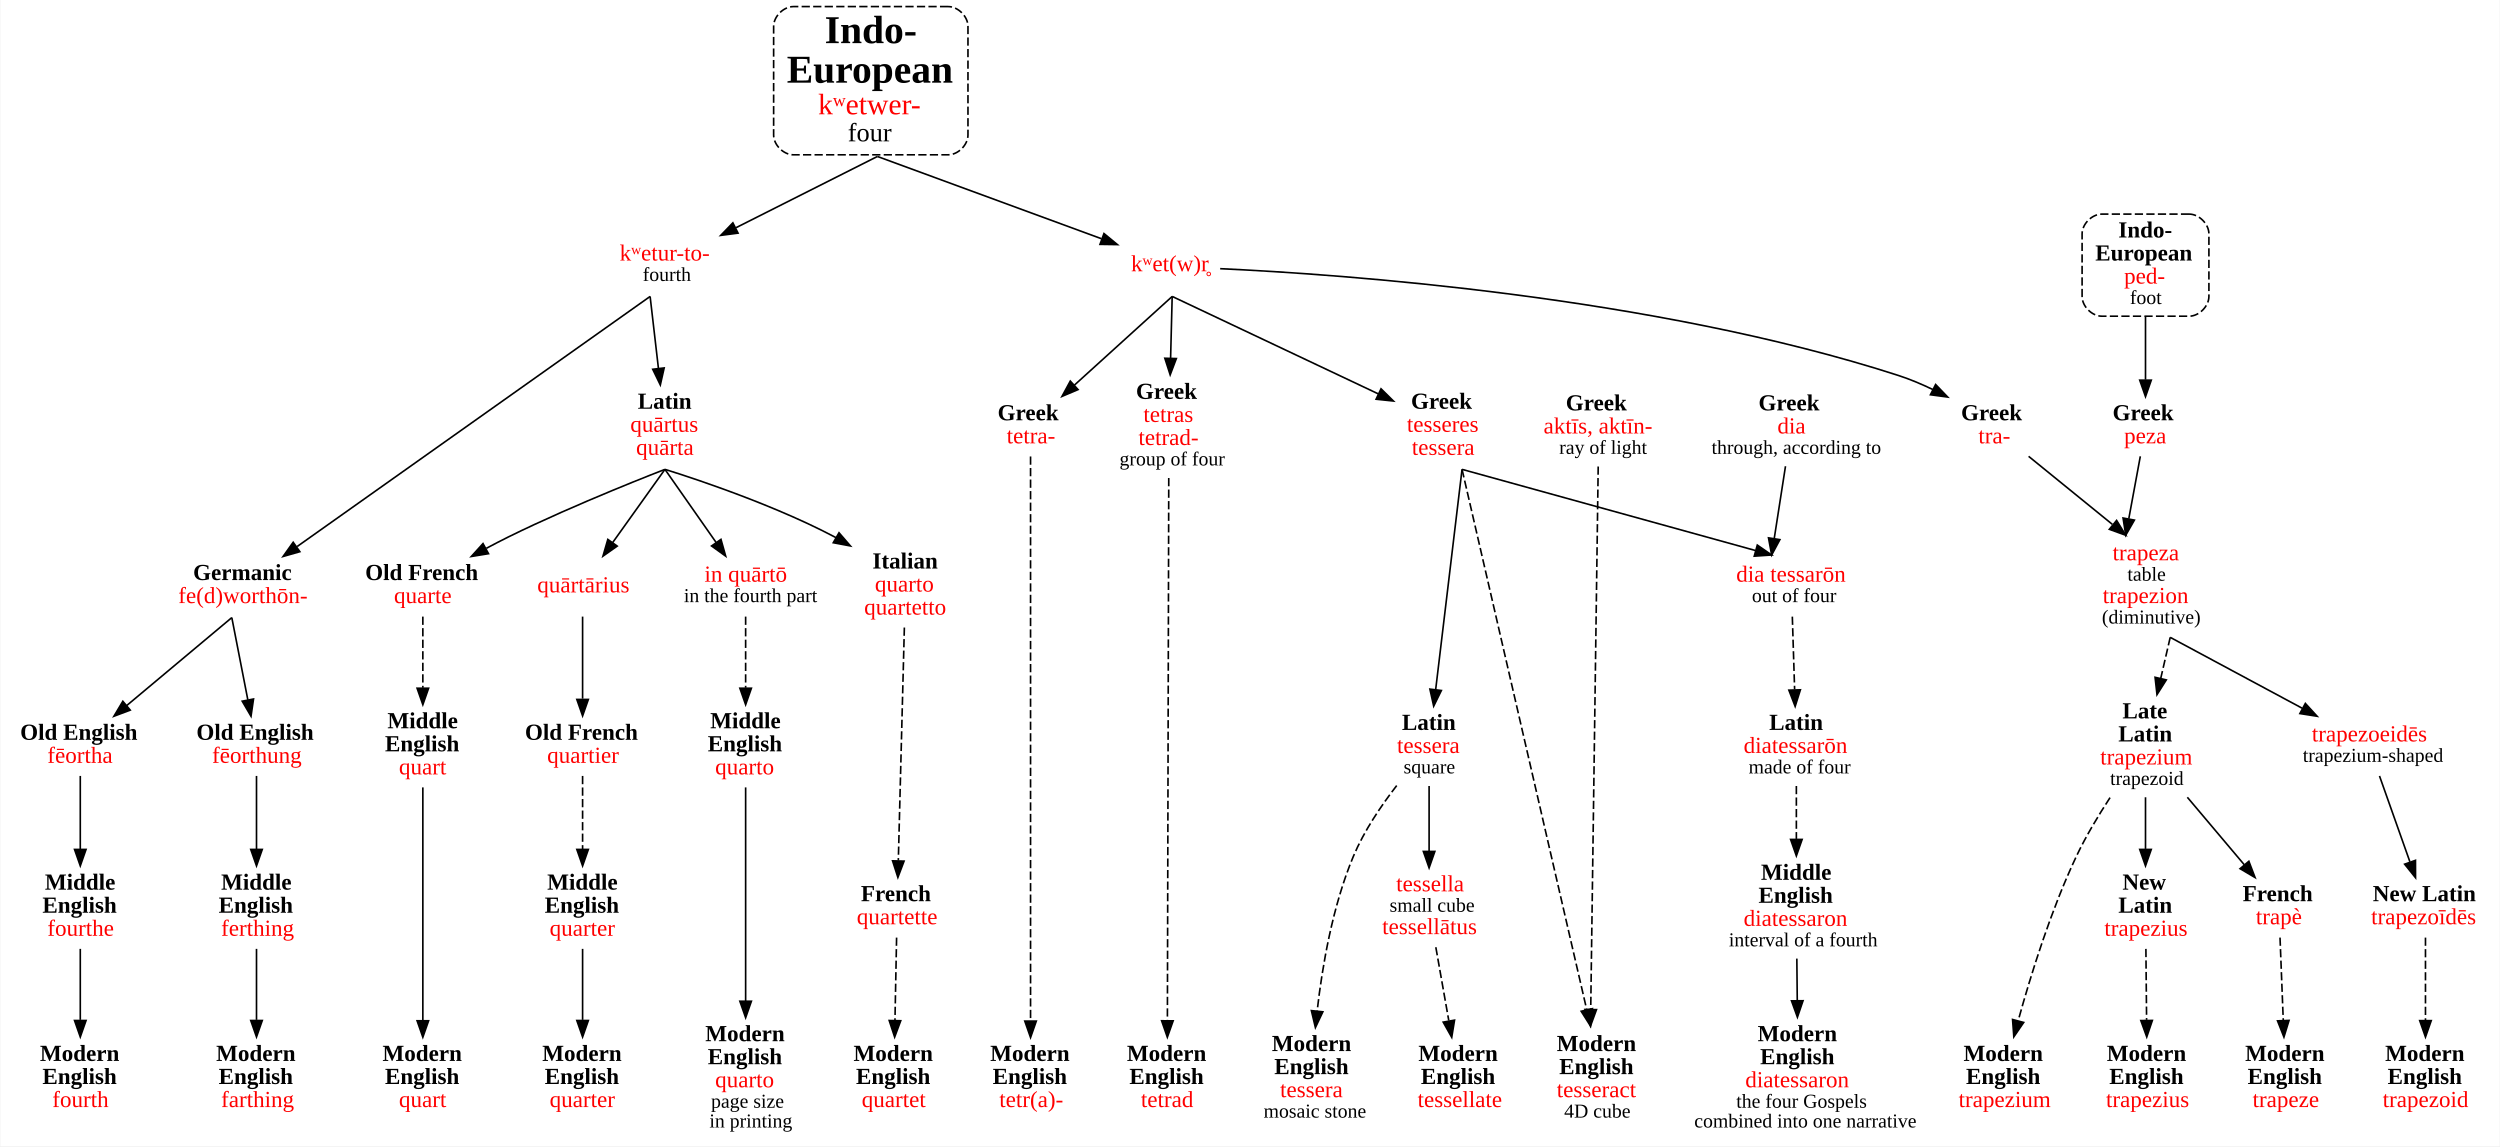
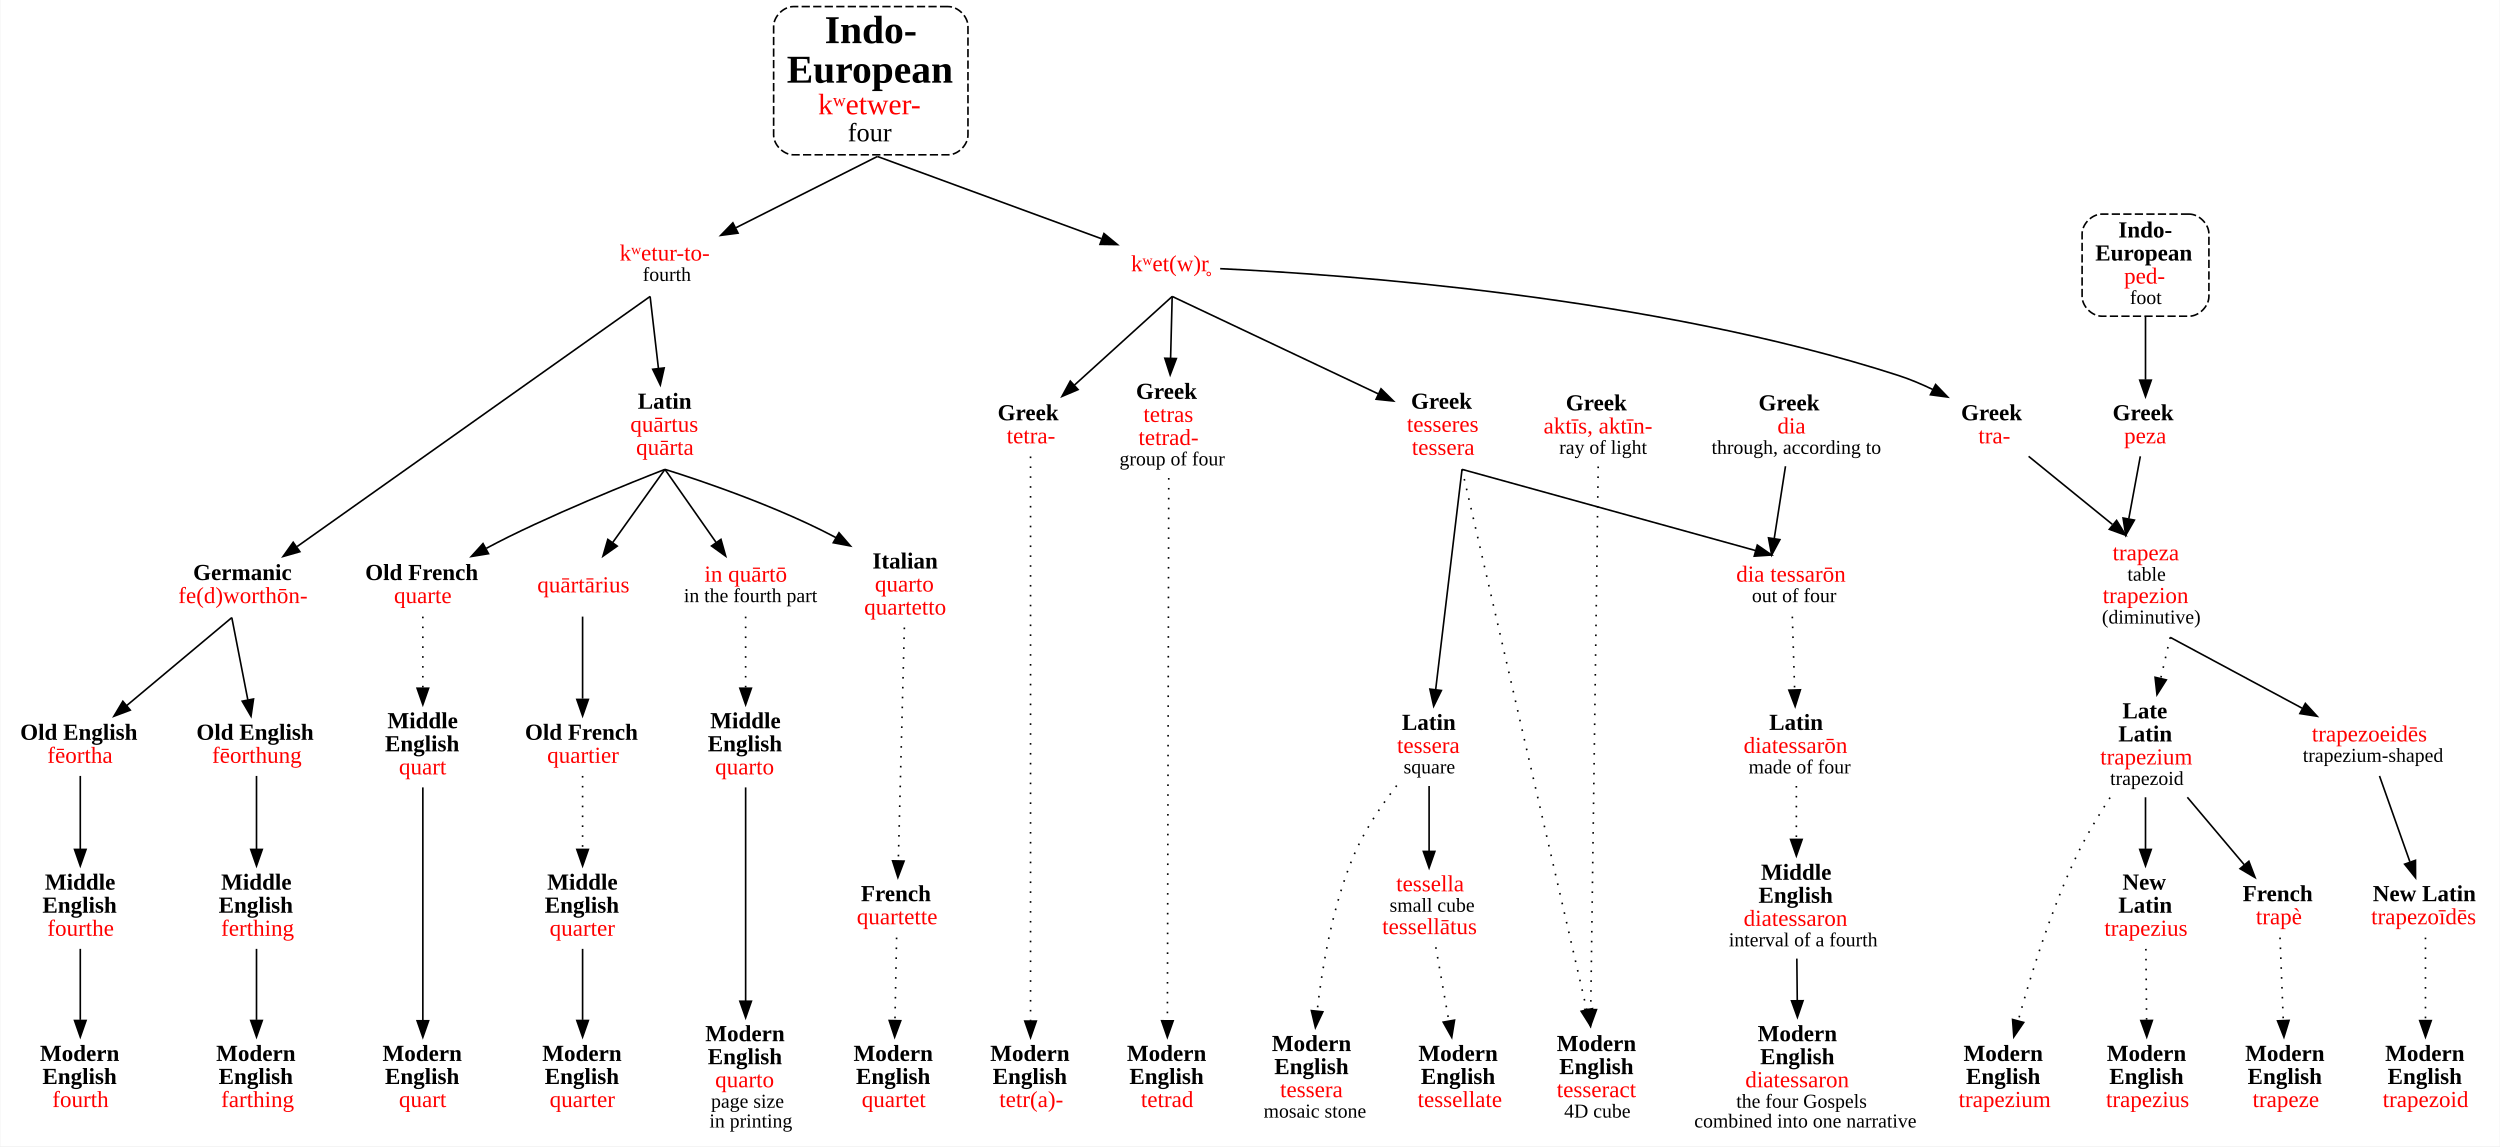
<svg xmlns="http://www.w3.org/2000/svg" xmlns:xlink="http://www.w3.org/1999/xlink" width="1518pt" height="696pt" viewBox="0.00 0.00 1517.50 696.00">
  <g id="graph0" class="graph" transform="scale(1 1) rotate(0) translate(4 692)">
    <polygon fill="white" stroke="transparent" points="-4,4 -4,-692 1513.5,-692 1513.5,4 -4,4" />
    <g id="node1" class="node">
      <g id="a_node1">
        <a xlink:href="kwetwer-four0.svg" xlink:title="&lt;font point-size=&quot;24&quot;&gt;&lt;b&gt;Indo-&lt;br/&gt;European&lt;/b&gt;&lt;/font&gt;&lt;br/&gt;&lt;font color=&quot;red&quot; point-size=&quot;18&quot;&gt;kʷetwer-&lt;/font&gt;&lt;br/&gt;&lt;font point-size=&quot;16&quot;&gt;four&lt;/font&gt;">
          <path fill="none" stroke="black" stroke-dasharray="5,2" d="M571.5,-688C571.5,-688 477.5,-688 477.5,-688 471.5,-688 465.5,-682 465.5,-676 465.5,-676 465.5,-610 465.5,-610 465.5,-604 471.5,-598 477.5,-598 477.5,-598 571.5,-598 571.5,-598 577.5,-598 583.5,-604 583.5,-610 583.5,-610 583.5,-676 583.5,-676 583.5,-682 577.5,-688 571.5,-688" />
          <text text-anchor="start" x="496.5" y="-665.8" font-family="Times New Roman,serif" font-weight="bold" font-size="24.00">Indo-</text>
          <text text-anchor="start" x="473.5" y="-641.8" font-family="Times New Roman,serif" font-weight="bold" font-size="24.00">European</text>
          <text text-anchor="start" x="492.5" y="-622.6" font-family="Times New Roman,serif" font-size="18.00" fill="red">kʷetwer-</text>
          <text text-anchor="start" x="510.5" y="-606.2" font-family="Times New Roman,serif" font-size="16.00">four</text>
        </a>
      </g>
    </g>
    <g id="node2" class="node">
      <text text-anchor="start" x="372" y="-533.8" font-family="Times New Roman,serif" font-size="14.00" fill="red">kʷetur-to-</text>
      <text text-anchor="start" x="386" y="-521.4" font-family="Times New Roman,serif" font-size="12.00">fourth</text>
    </g>
    <g id="edge1" class="edge">
      <path fill="none" stroke="black" d="M528.5,-597C528.5,-597 480.15,-572.64 442.66,-553.75" />
      <polygon fill="black" stroke="black" points="443.9,-550.45 433.39,-549.08 440.75,-556.7 443.9,-550.45" />
    </g>
    <g id="node3" class="node">
      <text text-anchor="start" x="682.5" y="-527.3" font-family="Times New Roman,serif" font-size="14.00" fill="red">kʷet(w)r̥</text>
    </g>
    <g id="edge2" class="edge">
      <path fill="none" stroke="black" d="M528.5,-597C528.5,-597 612.3,-566.23 664.58,-547.03" />
      <polygon fill="black" stroke="black" points="666.08,-550.2 674.26,-543.47 663.67,-543.63 666.08,-550.2" />
    </g>
    <g id="node4" class="node">
      <text text-anchor="start" x="113" y="-339.8" font-family="Times New Roman,serif" font-weight="bold" font-size="14.00">Germanic</text>
      <text text-anchor="start" x="104" y="-325.8" font-family="Times New Roman,serif" font-size="14.00" fill="red">fe(d)worthōn-</text>
    </g>
    <g id="edge3" class="edge">
      <path fill="none" stroke="black" d="M390.5,-512C390.5,-512 243.3,-407.71 176.17,-360.15" />
      <polygon fill="black" stroke="black" points="177.82,-357.02 167.63,-354.1 173.77,-362.74 177.82,-357.02" />
    </g>
    <g id="node11" class="node">
      <text text-anchor="start" x="383" y="-443.8" font-family="Times New Roman,serif" font-weight="bold" font-size="14.00">Latin</text>
      <text text-anchor="start" x="378.5" y="-429.8" font-family="Times New Roman,serif" font-size="14.00" fill="red">quārtus</text>
      <text text-anchor="start" x="382" y="-415.8" font-family="Times New Roman,serif" font-size="14.00" fill="red">quārta</text>
    </g>
    <g id="edge10" class="edge">
      <path fill="none" stroke="black" d="M390.5,-512C390.5,-512 393.13,-489.22 395.55,-468.28" />
      <polygon fill="black" stroke="black" points="399.03,-468.59 396.7,-458.25 392.08,-467.78 399.03,-468.59" />
    </g>
    <g id="node25" class="node">
      <text text-anchor="start" x="601.5" y="-436.8" font-family="Times New Roman,serif" font-weight="bold" font-size="14.00">Greek</text>
      <text text-anchor="start" x="607" y="-422.8" font-family="Times New Roman,serif" font-size="14.00" fill="red">tetra-</text>
    </g>
    <g id="edge24" class="edge">
      <path fill="none" stroke="black" d="M707.5,-512C707.5,-512 673.35,-481.03 648.09,-458.12" />
      <polygon fill="black" stroke="black" points="650.34,-455.44 640.59,-451.31 645.64,-460.62 650.34,-455.44" />
    </g>
    <g id="node27" class="node">
      <text text-anchor="start" x="685.5" y="-449.8" font-family="Times New Roman,serif" font-weight="bold" font-size="14.00">Greek</text>
      <text text-anchor="start" x="690" y="-435.8" font-family="Times New Roman,serif" font-size="14.00" fill="red">tetras</text>
      <text text-anchor="start" x="687" y="-421.8" font-family="Times New Roman,serif" font-size="14.00" fill="red">tetrad-</text>
      <text text-anchor="start" x="675.5" y="-409.4" font-family="Times New Roman,serif" font-size="12.00">group of four</text>
    </g>
    <g id="edge26" class="edge">
      <path fill="none" stroke="black" d="M707.5,-512C707.5,-512 707.03,-493.52 706.54,-474.55" />
      <polygon fill="black" stroke="black" points="710.03,-474.29 706.28,-464.38 703.04,-474.47 710.03,-474.29" />
    </g>
    <g id="node29" class="node">
      <text text-anchor="start" x="852.5" y="-443.8" font-family="Times New Roman,serif" font-weight="bold" font-size="14.00">Greek</text>
      <text text-anchor="start" x="850" y="-429.8" font-family="Times New Roman,serif" font-size="14.00" fill="red">tesseres</text>
      <text text-anchor="start" x="853" y="-415.8" font-family="Times New Roman,serif" font-size="14.00" fill="red">tessera</text>
    </g>
    <g id="edge28" class="edge">
      <path fill="none" stroke="black" d="M707.5,-512C707.5,-512 783.96,-475.85 832.78,-452.77" />
      <polygon fill="black" stroke="black" points="834.31,-455.93 841.85,-448.49 831.31,-449.6 834.31,-455.93" />
    </g>
    <g id="node41" class="node">
      <text text-anchor="start" x="1186.5" y="-436.8" font-family="Times New Roman,serif" font-weight="bold" font-size="14.00">Greek</text>
      <text text-anchor="start" x="1197" y="-422.8" font-family="Times New Roman,serif" font-size="14.00" fill="red">tra-</text>
    </g>
    <g id="edge40" class="edge">
      <path fill="none" stroke="black" d="M736.64,-528.86C810.1,-525.44 999.23,-512.25 1148.5,-464 1155.47,-461.75 1162.62,-458.72 1169.41,-455.45" />
      <polygon fill="black" stroke="black" points="1171.06,-458.54 1178.4,-450.9 1167.9,-452.3 1171.06,-458.54" />
    </g>
    <g id="node5" class="node">
      <text text-anchor="start" x="8" y="-242.8" font-family="Times New Roman,serif" font-weight="bold" font-size="14.00">Old English</text>
      <text text-anchor="start" x="24.5" y="-228.8" font-family="Times New Roman,serif" font-size="14.00" fill="red">fēortha</text>
    </g>
    <g id="edge4" class="edge">
      <path fill="none" stroke="black" d="M136.5,-317C136.5,-317 99.65,-286.16 72.6,-263.52" />
      <polygon fill="black" stroke="black" points="74.83,-260.82 64.92,-257.09 70.34,-266.19 74.83,-260.82" />
    </g>
    <g id="node8" class="node">
      <text text-anchor="start" x="115" y="-242.8" font-family="Times New Roman,serif" font-weight="bold" font-size="14.00">Old English</text>
      <text text-anchor="start" x="124.5" y="-228.8" font-family="Times New Roman,serif" font-size="14.00" fill="red">fēorthung</text>
    </g>
    <g id="edge7" class="edge">
      <path fill="none" stroke="black" d="M136.5,-317C136.5,-317 141.9,-289.26 146.23,-267.08" />
      <polygon fill="black" stroke="black" points="149.69,-267.57 148.17,-257.09 142.82,-266.24 149.69,-267.57" />
    </g>
    <g id="node6" class="node">
      <text text-anchor="start" x="23" y="-151.8" font-family="Times New Roman,serif" font-weight="bold" font-size="14.00">Middle</text>
      <text text-anchor="start" x="21.5" y="-137.8" font-family="Times New Roman,serif" font-weight="bold" font-size="14.00">English</text>
      <text text-anchor="start" x="24.5" y="-123.8" font-family="Times New Roman,serif" font-size="14.00" fill="red">fourthe</text>
    </g>
    <g id="edge5" class="edge">
      <path fill="none" stroke="black" d="M44.5,-220.84C44.5,-208.48 44.5,-191.39 44.5,-176.29" />
      <polygon fill="black" stroke="black" points="48,-176.23 44.5,-166.23 41,-176.23 48,-176.23" />
    </g>
    <g id="node7" class="node">
      <text text-anchor="start" x="20" y="-47.8" font-family="Times New Roman,serif" font-weight="bold" font-size="14.00">Modern</text>
      <text text-anchor="start" x="21.5" y="-33.8" font-family="Times New Roman,serif" font-weight="bold" font-size="14.00">English</text>
      <text text-anchor="start" x="27.5" y="-19.8" font-family="Times New Roman,serif" font-size="14.00" fill="red">fourth</text>
    </g>
    <g id="edge6" class="edge">
      <path fill="none" stroke="black" d="M44.5,-115.83C44.5,-102.96 44.5,-86.92 44.5,-72.74" />
      <polygon fill="black" stroke="black" points="48,-72.35 44.5,-62.35 41,-72.35 48,-72.35" />
    </g>
    <g id="node9" class="node">
      <text text-anchor="start" x="130" y="-151.8" font-family="Times New Roman,serif" font-weight="bold" font-size="14.00">Middle</text>
      <text text-anchor="start" x="128.5" y="-137.8" font-family="Times New Roman,serif" font-weight="bold" font-size="14.00">English</text>
      <text text-anchor="start" x="130" y="-123.8" font-family="Times New Roman,serif" font-size="14.00" fill="red">ferthing</text>
    </g>
    <g id="edge8" class="edge">
      <path fill="none" stroke="black" d="M151.5,-220.84C151.5,-208.48 151.5,-191.39 151.5,-176.29" />
      <polygon fill="black" stroke="black" points="155,-176.23 151.5,-166.23 148,-176.23 155,-176.23" />
    </g>
    <g id="node10" class="node">
      <text text-anchor="start" x="127" y="-47.8" font-family="Times New Roman,serif" font-weight="bold" font-size="14.00">Modern</text>
      <text text-anchor="start" x="128.5" y="-33.8" font-family="Times New Roman,serif" font-weight="bold" font-size="14.00">English</text>
      <text text-anchor="start" x="130" y="-19.8" font-family="Times New Roman,serif" font-size="14.00" fill="red">farthing</text>
    </g>
    <g id="edge9" class="edge">
      <path fill="none" stroke="black" d="M151.5,-115.83C151.5,-102.96 151.5,-86.92 151.5,-72.74" />
      <polygon fill="black" stroke="black" points="155,-72.35 151.5,-62.35 148,-72.35 155,-72.35" />
    </g>
    <g id="node12" class="node">
      <text text-anchor="start" x="217.5" y="-339.8" font-family="Times New Roman,serif" font-weight="bold" font-size="14.00">Old French</text>
      <text text-anchor="start" x="235" y="-325.8" font-family="Times New Roman,serif" font-size="14.00" fill="red">quarte</text>
    </g>
    <g id="edge11" class="edge">
      <path fill="none" stroke="black" d="M399.5,-407C399.5,-407 345.75,-386.34 304.5,-366 300.1,-363.83 295.54,-361.46 291.03,-359.05" />
      <polygon fill="black" stroke="black" points="292.38,-355.8 281.92,-354.09 289.03,-361.95 292.38,-355.8" />
    </g>
    <g id="node15" class="node">
      <text text-anchor="start" x="322" y="-332.3" font-family="Times New Roman,serif" font-size="14.00" fill="red">quārtārius</text>
    </g>
    <g id="edge14" class="edge">
      <path fill="none" stroke="black" d="M399.5,-407C399.5,-407 382.02,-382.52 367.73,-362.52" />
      <polygon fill="black" stroke="black" points="370.52,-360.41 361.86,-354.3 364.82,-364.48 370.52,-360.41" />
    </g>
    <g id="node19" class="node">
      <text text-anchor="start" x="423.5" y="-338.8" font-family="Times New Roman,serif" font-size="14.00" fill="red">in quārtō</text>
      <text text-anchor="start" x="411" y="-326.4" font-family="Times New Roman,serif" font-size="12.00">in the fourth part</text>
    </g>
    <g id="edge18" class="edge">
      <path fill="none" stroke="black" d="M399.5,-407C399.5,-407 416.63,-382.52 430.64,-362.52" />
      <polygon fill="black" stroke="black" points="433.52,-364.5 436.39,-354.3 427.79,-360.49 433.52,-364.5" />
    </g>
    <g id="node22" class="node">
      <text text-anchor="start" x="525.5" y="-346.8" font-family="Times New Roman,serif" font-weight="bold" font-size="14.00">Italian</text>
      <text text-anchor="start" x="527" y="-332.8" font-family="Times New Roman,serif" font-size="14.00" fill="red">quarto</text>
      <text text-anchor="start" x="520.5" y="-318.8" font-family="Times New Roman,serif" font-size="14.00" fill="red">quartetto</text>
    </g>
    <g id="edge21" class="edge">
      <path fill="none" stroke="black" d="M399.5,-407C399.5,-407 458.94,-389.02 502.5,-366 502.8,-365.84 503.1,-365.68 503.4,-365.52" />
      <polygon fill="black" stroke="black" points="505.2,-368.52 512.12,-360.5 501.71,-362.46 505.2,-368.52" />
    </g>
    <g id="node13" class="node">
      <text text-anchor="start" x="231" y="-249.8" font-family="Times New Roman,serif" font-weight="bold" font-size="14.00">Middle</text>
      <text text-anchor="start" x="229.5" y="-235.8" font-family="Times New Roman,serif" font-weight="bold" font-size="14.00">English</text>
      <text text-anchor="start" x="238" y="-221.8" font-family="Times New Roman,serif" font-size="14.00" fill="red">quart</text>
    </g>
    <g id="edge12" class="edge">
-       <path fill="none" stroke="black" stroke-dasharray="5,2" d="M252.5,-317.58C252.5,-305.51 252.5,-289.04 252.5,-274.38" />
+       <path fill="none" stroke="black" stroke-dasharray="1,5" d="M252.5,-317.58C252.5,-305.51 252.5,-289.04 252.5,-274.38" />
      <polygon fill="black" stroke="black" points="256,-274.11 252.5,-264.11 249,-274.11 256,-274.11" />
    </g>
    <g id="node14" class="node">
      <text text-anchor="start" x="228" y="-47.8" font-family="Times New Roman,serif" font-weight="bold" font-size="14.00">Modern</text>
      <text text-anchor="start" x="229.5" y="-33.8" font-family="Times New Roman,serif" font-weight="bold" font-size="14.00">English</text>
      <text text-anchor="start" x="238" y="-19.8" font-family="Times New Roman,serif" font-size="14.00" fill="red">quart</text>
    </g>
    <g id="edge13" class="edge">
      <path fill="none" stroke="black" d="M252.5,-213.88C252.5,-178.59 252.5,-112.72 252.5,-72.37" />
      <polygon fill="black" stroke="black" points="256,-72.21 252.5,-62.21 249,-72.21 256,-72.21" />
    </g>
    <g id="node16" class="node">
      <text text-anchor="start" x="314.5" y="-242.8" font-family="Times New Roman,serif" font-weight="bold" font-size="14.00">Old French</text>
      <text text-anchor="start" x="328" y="-228.8" font-family="Times New Roman,serif" font-size="14.00" fill="red">quartier</text>
    </g>
    <g id="edge15" class="edge">
      <path fill="none" stroke="black" d="M349.5,-317.58C349.5,-303.65 349.5,-283.86 349.5,-267.76" />
      <polygon fill="black" stroke="black" points="353,-267.31 349.5,-257.31 346,-267.31 353,-267.31" />
    </g>
    <g id="node17" class="node">
      <text text-anchor="start" x="328" y="-151.8" font-family="Times New Roman,serif" font-weight="bold" font-size="14.00">Middle</text>
      <text text-anchor="start" x="326.5" y="-137.8" font-family="Times New Roman,serif" font-weight="bold" font-size="14.00">English</text>
      <text text-anchor="start" x="329.5" y="-123.8" font-family="Times New Roman,serif" font-size="14.00" fill="red">quarter</text>
    </g>
    <g id="edge16" class="edge">
-       <path fill="none" stroke="black" stroke-dasharray="5,2" d="M349.5,-220.84C349.5,-208.48 349.5,-191.39 349.5,-176.29" />
+       <path fill="none" stroke="black" stroke-dasharray="1,5" d="M349.5,-220.84C349.5,-208.48 349.5,-191.39 349.5,-176.29" />
      <polygon fill="black" stroke="black" points="353,-176.23 349.5,-166.23 346,-176.23 353,-176.23" />
    </g>
    <g id="node18" class="node">
      <text text-anchor="start" x="325" y="-47.8" font-family="Times New Roman,serif" font-weight="bold" font-size="14.00">Modern</text>
      <text text-anchor="start" x="326.5" y="-33.8" font-family="Times New Roman,serif" font-weight="bold" font-size="14.00">English</text>
      <text text-anchor="start" x="329.5" y="-19.8" font-family="Times New Roman,serif" font-size="14.00" fill="red">quarter</text>
    </g>
    <g id="edge17" class="edge">
      <path fill="none" stroke="black" d="M349.5,-115.83C349.5,-102.96 349.5,-86.92 349.5,-72.74" />
      <polygon fill="black" stroke="black" points="353,-72.35 349.5,-62.35 346,-72.35 353,-72.35" />
    </g>
    <g id="node20" class="node">
      <text text-anchor="start" x="427" y="-249.8" font-family="Times New Roman,serif" font-weight="bold" font-size="14.00">Middle</text>
      <text text-anchor="start" x="425.5" y="-235.8" font-family="Times New Roman,serif" font-weight="bold" font-size="14.00">English</text>
      <text text-anchor="start" x="430" y="-221.8" font-family="Times New Roman,serif" font-size="14.00" fill="red">quarto</text>
    </g>
    <g id="edge19" class="edge">
-       <path fill="none" stroke="black" stroke-dasharray="5,2" d="M448.5,-317.58C448.5,-305.51 448.5,-289.04 448.5,-274.38" />
+       <path fill="none" stroke="black" stroke-dasharray="1,5" d="M448.5,-317.58C448.5,-305.51 448.5,-289.04 448.5,-274.38" />
      <polygon fill="black" stroke="black" points="452,-274.11 448.5,-264.11 445,-274.11 452,-274.11" />
    </g>
    <g id="node21" class="node">
      <text text-anchor="start" x="424" y="-59.8" font-family="Times New Roman,serif" font-weight="bold" font-size="14.00">Modern</text>
      <text text-anchor="start" x="425.5" y="-45.8" font-family="Times New Roman,serif" font-weight="bold" font-size="14.00">English</text>
      <text text-anchor="start" x="430" y="-31.8" font-family="Times New Roman,serif" font-size="14.00" fill="red">quarto</text>
      <text text-anchor="start" x="427.5" y="-19.4" font-family="Times New Roman,serif" font-size="12.00">page size</text>
      <text text-anchor="start" x="426.5" y="-7.4" font-family="Times New Roman,serif" font-size="12.00">in printing</text>
    </g>
    <g id="edge20" class="edge">
      <path fill="none" stroke="black" d="M448.5,-213.88C448.5,-181.86 448.5,-124.67 448.5,-84.2" />
      <polygon fill="black" stroke="black" points="452,-84.05 448.5,-74.05 445,-84.05 452,-84.05" />
    </g>
    <g id="node23" class="node">
      <text text-anchor="start" x="518.5" y="-144.8" font-family="Times New Roman,serif" font-weight="bold" font-size="14.00">French</text>
      <text text-anchor="start" x="516" y="-130.8" font-family="Times New Roman,serif" font-size="14.00" fill="red">quartette</text>
    </g>
    <g id="edge22" class="edge">
-       <path fill="none" stroke="black" stroke-dasharray="5,2" d="M544.88,-310.95C543.95,-274.99 542.19,-207.4 541.21,-169.52" />
+       <path fill="none" stroke="black" stroke-dasharray="1,5" d="M544.88,-310.95C543.95,-274.99 542.19,-207.4 541.21,-169.52" />
      <polygon fill="black" stroke="black" points="544.7,-169.13 540.95,-159.23 537.71,-169.31 544.7,-169.13" />
    </g>
    <g id="node24" class="node">
      <text text-anchor="start" x="514" y="-47.8" font-family="Times New Roman,serif" font-weight="bold" font-size="14.00">Modern</text>
      <text text-anchor="start" x="515.5" y="-33.8" font-family="Times New Roman,serif" font-weight="bold" font-size="14.00">English</text>
      <text text-anchor="start" x="519" y="-19.8" font-family="Times New Roman,serif" font-size="14.00" fill="red">quartet</text>
    </g>
    <g id="edge23" class="edge">
-       <path fill="none" stroke="black" stroke-dasharray="5,2" d="M540.16,-122.7C539.89,-108.95 539.51,-89.3 539.17,-72.38" />
+       <path fill="none" stroke="black" stroke-dasharray="1,5" d="M540.16,-122.7C539.89,-108.95 539.51,-89.3 539.17,-72.38" />
      <polygon fill="black" stroke="black" points="542.67,-72.21 538.98,-62.28 535.67,-72.35 542.67,-72.21" />
    </g>
    <g id="node26" class="node">
      <text text-anchor="start" x="597" y="-47.8" font-family="Times New Roman,serif" font-weight="bold" font-size="14.00">Modern</text>
      <text text-anchor="start" x="598.5" y="-33.8" font-family="Times New Roman,serif" font-weight="bold" font-size="14.00">English</text>
      <text text-anchor="start" x="602.5" y="-19.8" font-family="Times New Roman,serif" font-size="14.00" fill="red">tetr(a)-</text>
    </g>
    <g id="edge25" class="edge">
-       <path fill="none" stroke="black" stroke-dasharray="5,2" d="M621.5,-414.82C621.5,-354.72 621.5,-153.19 621.5,-72.16" />
+       <path fill="none" stroke="black" stroke-dasharray="1,5" d="M621.5,-414.82C621.5,-354.72 621.5,-153.19 621.5,-72.16" />
      <polygon fill="black" stroke="black" points="625,-72 621.5,-62 618,-72 625,-72" />
    </g>
    <g id="node28" class="node">
      <text text-anchor="start" x="680" y="-47.8" font-family="Times New Roman,serif" font-weight="bold" font-size="14.00">Modern</text>
      <text text-anchor="start" x="681.5" y="-33.8" font-family="Times New Roman,serif" font-weight="bold" font-size="14.00">English</text>
      <text text-anchor="start" x="688.5" y="-19.8" font-family="Times New Roman,serif" font-size="14.00" fill="red">tetrad</text>
    </g>
    <g id="edge27" class="edge">
-       <path fill="none" stroke="black" stroke-dasharray="5,2" d="M705.42,-401.74C705.24,-329.78 704.78,-148.78 704.59,-72.62" />
+       <path fill="none" stroke="black" stroke-dasharray="1,5" d="M705.42,-401.74C705.24,-329.78 704.78,-148.78 704.59,-72.62" />
      <polygon fill="black" stroke="black" points="708.09,-72.16 704.56,-62.17 701.09,-72.18 708.09,-72.16" />
    </g>
    <g id="node30" class="node">
      <text text-anchor="start" x="847" y="-248.8" font-family="Times New Roman,serif" font-weight="bold" font-size="14.00">Latin</text>
      <text text-anchor="start" x="844" y="-234.8" font-family="Times New Roman,serif" font-size="14.00" fill="red">tessera</text>
      <text text-anchor="start" x="848" y="-222.4" font-family="Times New Roman,serif" font-size="12.00">square</text>
    </g>
    <g id="edge29" class="edge">
      <path fill="none" stroke="black" d="M883.5,-407C883.5,-407 873.32,-322.03 867.49,-273.31" />
      <polygon fill="black" stroke="black" points="870.95,-272.73 866.28,-263.22 863.99,-273.57 870.95,-272.73" />
    </g>
    <g id="node33" class="node">
      <text text-anchor="start" x="941" y="-53.8" font-family="Times New Roman,serif" font-weight="bold" font-size="14.00">Modern</text>
      <text text-anchor="start" x="942.5" y="-39.8" font-family="Times New Roman,serif" font-weight="bold" font-size="14.00">English</text>
      <text text-anchor="start" x="941" y="-25.8" font-family="Times New Roman,serif" font-size="14.00" fill="red">tesseract</text>
      <text text-anchor="start" x="945.5" y="-13.4" font-family="Times New Roman,serif" font-size="12.00">4D cube</text>
    </g>
    <g id="edge31" class="edge">
-       <path fill="none" stroke="black" stroke-dasharray="5,2" d="M883.5,-407C883.5,-407 946.46,-134.17 959.25,-78.75" />
+       <path fill="none" stroke="black" stroke-dasharray="1,5" d="M883.5,-407C883.5,-407 946.46,-134.17 959.25,-78.75" />
      <polygon fill="black" stroke="black" points="962.66,-79.53 961.5,-69 955.84,-77.96 962.66,-79.53" />
    </g>
    <g id="node37" class="node">
      <text text-anchor="start" x="1050" y="-338.8" font-family="Times New Roman,serif" font-size="14.00" fill="red">dia tessarōn</text>
      <text text-anchor="start" x="1059.5" y="-326.4" font-family="Times New Roman,serif" font-size="12.00">out of four</text>
    </g>
    <g id="edge36" class="edge">
      <path fill="none" stroke="black" d="M883.5,-407C883.5,-407 1022.97,-368.42 1061.66,-357.72" />
      <polygon fill="black" stroke="black" points="1062.79,-361.04 1071.5,-355 1060.93,-354.29 1062.79,-361.04" />
    </g>
    <g id="node31" class="node">
      <text text-anchor="start" x="768" y="-53.8" font-family="Times New Roman,serif" font-weight="bold" font-size="14.00">Modern</text>
      <text text-anchor="start" x="769.5" y="-39.8" font-family="Times New Roman,serif" font-weight="bold" font-size="14.00">English</text>
      <text text-anchor="start" x="773" y="-25.8" font-family="Times New Roman,serif" font-size="14.00" fill="red">tessera</text>
      <text text-anchor="start" x="763" y="-13.4" font-family="Times New Roman,serif" font-size="12.00">mosaic stone</text>
    </g>
    <g id="edge30" class="edge">
-       <path fill="none" stroke="black" stroke-dasharray="5,2" d="M843.83,-215C834.49,-202.93 823.97,-187.46 817.5,-172 804.9,-141.9 798.62,-105.35 795.51,-78.03" />
+       <path fill="none" stroke="black" stroke-dasharray="1,5" d="M843.83,-215C834.49,-202.93 823.97,-187.46 817.5,-172 804.9,-141.9 798.62,-105.35 795.51,-78.03" />
      <polygon fill="black" stroke="black" points="798.98,-77.63 794.46,-68.05 792.02,-78.36 798.98,-77.63" />
    </g>
    <g id="node34" class="node">
      <text text-anchor="start" x="843.5" y="-150.8" font-family="Times New Roman,serif" font-size="14.00" fill="red">tessella</text>
      <text text-anchor="start" x="839.5" y="-138.4" font-family="Times New Roman,serif" font-size="12.00">small cube</text>
      <text text-anchor="start" x="835" y="-124.8" font-family="Times New Roman,serif" font-size="14.00" fill="red">tessellātus</text>
    </g>
    <g id="edge33" class="edge">
      <path fill="none" stroke="black" d="M863.5,-214.76C863.5,-202.85 863.5,-188.14 863.5,-175.07" />
      <polygon fill="black" stroke="black" points="867,-175.02 863.5,-165.02 860,-175.02 867,-175.02" />
    </g>
    <g id="node32" class="node">
      <text text-anchor="start" x="946.5" y="-442.8" font-family="Times New Roman,serif" font-weight="bold" font-size="14.00">Greek</text>
      <text text-anchor="start" x="933" y="-428.8" font-family="Times New Roman,serif" font-size="14.00" fill="red">aktīs, aktīn-</text>
      <text text-anchor="start" x="942.5" y="-416.4" font-family="Times New Roman,serif" font-size="12.00">ray of light</text>
    </g>
    <g id="edge32" class="edge">
-       <path fill="none" stroke="black" stroke-dasharray="5,2" d="M966.18,-408.74C965.21,-338.17 962.32,-128.32 961.64,-79.31" />
+       <path fill="none" stroke="black" stroke-dasharray="1,5" d="M966.18,-408.74C965.21,-338.17 962.32,-128.32 961.64,-79.31" />
      <polygon fill="black" stroke="black" points="965.14,-78.95 961.5,-69 958.14,-79.05 965.14,-78.95" />
    </g>
    <g id="node35" class="node">
      <text text-anchor="start" x="857" y="-47.8" font-family="Times New Roman,serif" font-weight="bold" font-size="14.00">Modern</text>
      <text text-anchor="start" x="858.5" y="-33.8" font-family="Times New Roman,serif" font-weight="bold" font-size="14.00">English</text>
      <text text-anchor="start" x="856.5" y="-19.8" font-family="Times New Roman,serif" font-size="14.00" fill="red">tessellate</text>
    </g>
    <g id="edge34" class="edge">
-       <path fill="none" stroke="black" stroke-dasharray="5,2" d="M867.58,-116.85C869.9,-103.71 872.85,-86.99 875.44,-72.34" />
+       <path fill="none" stroke="black" stroke-dasharray="1,5" d="M867.58,-116.85C869.9,-103.71 872.85,-86.99 875.44,-72.34" />
      <polygon fill="black" stroke="black" points="878.95,-72.57 877.24,-62.12 872.06,-71.36 878.95,-72.57" />
    </g>
    <g id="node36" class="node">
      <text text-anchor="start" x="1063.5" y="-442.8" font-family="Times New Roman,serif" font-weight="bold" font-size="14.00">Greek</text>
      <text text-anchor="start" x="1075" y="-428.8" font-family="Times New Roman,serif" font-size="14.00" fill="red">dia</text>
      <text text-anchor="start" x="1035" y="-416.4" font-family="Times New Roman,serif" font-size="12.00">through, according to</text>
    </g>
    <g id="edge35" class="edge">
      <path fill="none" stroke="black" d="M1079.9,-408.9C1077.64,-394.37 1074.82,-376.33 1073.1,-365.25" />
      <polygon fill="black" stroke="black" points="1076.5,-364.34 1071.5,-355 1069.58,-365.42 1076.5,-364.34" />
    </g>
    <g id="node38" class="node">
      <text text-anchor="start" x="1070" y="-248.8" font-family="Times New Roman,serif" font-weight="bold" font-size="14.00">Latin</text>
      <text text-anchor="start" x="1054.5" y="-234.8" font-family="Times New Roman,serif" font-size="14.00" fill="red">diatessarōn</text>
      <text text-anchor="start" x="1057.5" y="-222.4" font-family="Times New Roman,serif" font-size="12.00">made of four</text>
    </g>
    <g id="edge37" class="edge">
-       <path fill="none" stroke="black" stroke-dasharray="5,2" d="M1084.05,-317.58C1084.44,-305.25 1084.97,-288.33 1085.44,-273.44" />
+       <path fill="none" stroke="black" stroke-dasharray="1,5" d="M1084.05,-317.58C1084.44,-305.25 1084.97,-288.33 1085.44,-273.44" />
      <polygon fill="black" stroke="black" points="1088.95,-273.15 1085.77,-263.05 1081.96,-272.93 1088.95,-273.15" />
    </g>
    <g id="node39" class="node">
      <text text-anchor="start" x="1065" y="-157.8" font-family="Times New Roman,serif" font-weight="bold" font-size="14.00">Middle</text>
      <text text-anchor="start" x="1063.5" y="-143.8" font-family="Times New Roman,serif" font-weight="bold" font-size="14.00">English</text>
      <text text-anchor="start" x="1054.5" y="-129.8" font-family="Times New Roman,serif" font-size="14.00" fill="red">diatessaron</text>
      <text text-anchor="start" x="1045.5" y="-117.4" font-family="Times New Roman,serif" font-size="12.00">interval of a fourth</text>
    </g>
    <g id="edge38" class="edge">
-       <path fill="none" stroke="black" stroke-dasharray="5,2" d="M1086.5,-214.76C1086.5,-205.09 1086.5,-193.57 1086.5,-182.58" />
+       <path fill="none" stroke="black" stroke-dasharray="1,5" d="M1086.5,-214.76C1086.5,-205.09 1086.5,-193.57 1086.5,-182.58" />
      <polygon fill="black" stroke="black" points="1090,-182.29 1086.5,-172.29 1083,-182.29 1090,-182.29" />
    </g>
    <g id="node40" class="node">
      <text text-anchor="start" x="1063" y="-59.8" font-family="Times New Roman,serif" font-weight="bold" font-size="14.00">Modern</text>
      <text text-anchor="start" x="1064.5" y="-45.8" font-family="Times New Roman,serif" font-weight="bold" font-size="14.00">English</text>
      <text text-anchor="start" x="1055.5" y="-31.8" font-family="Times New Roman,serif" font-size="14.00" fill="red">diatessaron</text>
      <text text-anchor="start" x="1050" y="-19.4" font-family="Times New Roman,serif" font-size="12.00">the four Gospels</text>
      <text text-anchor="start" x="1024.5" y="-7.4" font-family="Times New Roman,serif" font-size="12.00">combined into one narrative</text>
    </g>
    <g id="edge39" class="edge">
      <path fill="none" stroke="black" d="M1086.79,-109.95C1086.87,-101.92 1086.96,-93.06 1087.05,-84.38" />
      <polygon fill="black" stroke="black" points="1090.55,-84.36 1087.14,-74.33 1083.55,-84.29 1090.55,-84.36" />
    </g>
    <g id="node44" class="node">
      <text text-anchor="start" x="1278.5" y="-351.8" font-family="Times New Roman,serif" font-size="14.00" fill="red">trapeza</text>
      <text text-anchor="start" x="1287.5" y="-339.4" font-family="Times New Roman,serif" font-size="12.00">table</text>
      <text text-anchor="start" x="1272.5" y="-325.8" font-family="Times New Roman,serif" font-size="14.00" fill="red">trapezion</text>
      <text text-anchor="start" x="1272" y="-313.4" font-family="Times New Roman,serif" font-size="12.00">(diminutive)</text>
    </g>
    <g id="edge42" class="edge">
      <path fill="none" stroke="black" d="M1227.52,-414.92C1244.18,-401.38 1266.57,-383.19 1278.4,-373.58" />
      <polygon fill="black" stroke="black" points="1280.95,-376.02 1286.5,-367 1276.53,-370.59 1280.95,-376.02" />
    </g>
    <g id="node42" class="node">
      <g id="a_node42">
        <a xlink:href="ped-foot0.svg" xlink:title="&lt;b&gt;Indo-&lt;br/&gt;European&lt;/b&gt;&lt;br/&gt;&lt;font color=&quot;red&quot;&gt;ped-&lt;/font&gt;&lt;br/&gt;&lt;font point-size=&quot;12&quot;&gt;foot&lt;/font&gt;">
          <path fill="none" stroke="black" stroke-dasharray="5,2" d="M1325,-562C1325,-562 1272,-562 1272,-562 1266,-562 1260,-556 1260,-550 1260,-550 1260,-512 1260,-512 1260,-506 1266,-500 1272,-500 1272,-500 1325,-500 1325,-500 1331,-500 1337,-506 1337,-512 1337,-512 1337,-550 1337,-550 1337,-556 1331,-562 1325,-562" />
          <text text-anchor="start" x="1282" y="-547.8" font-family="Times New Roman,serif" font-weight="bold" font-size="14.00">Indo-</text>
          <text text-anchor="start" x="1268" y="-533.8" font-family="Times New Roman,serif" font-weight="bold" font-size="14.00">European</text>
          <text text-anchor="start" x="1285.5" y="-519.8" font-family="Times New Roman,serif" font-size="14.00" fill="red">ped-</text>
          <text text-anchor="start" x="1289" y="-507.4" font-family="Times New Roman,serif" font-size="12.00">foot</text>
        </a>
      </g>
    </g>
    <g id="node43" class="node">
      <text text-anchor="start" x="1278.5" y="-436.8" font-family="Times New Roman,serif" font-weight="bold" font-size="14.00">Greek</text>
      <text text-anchor="start" x="1285.5" y="-422.8" font-family="Times New Roman,serif" font-size="14.00" fill="red">peza</text>
    </g>
    <g id="edge41" class="edge">
      <path fill="none" stroke="black" d="M1298.5,-499.89C1298.5,-487.6 1298.5,-473.48 1298.5,-461.47" />
      <polygon fill="black" stroke="black" points="1302,-461.15 1298.5,-451.15 1295,-461.15 1302,-461.15" />
    </g>
    <g id="edge43" class="edge">
      <path fill="none" stroke="black" d="M1295.35,-414.92C1293.13,-402.89 1290.22,-387.18 1288.36,-377.08" />
      <polygon fill="black" stroke="black" points="1291.76,-376.2 1286.5,-367 1284.87,-377.47 1291.76,-376.2" />
    </g>
    <g id="node45" class="node">
      <text text-anchor="start" x="1284.5" y="-255.8" font-family="Times New Roman,serif" font-weight="bold" font-size="14.00">Late</text>
      <text text-anchor="start" x="1282" y="-241.8" font-family="Times New Roman,serif" font-weight="bold" font-size="14.00">Latin</text>
      <text text-anchor="start" x="1271" y="-227.8" font-family="Times New Roman,serif" font-size="14.00" fill="red">trapezium</text>
      <text text-anchor="start" x="1277" y="-215.4" font-family="Times New Roman,serif" font-size="12.00">trapezoid</text>
    </g>
    <g id="edge44" class="edge">
-       <path fill="none" stroke="black" stroke-dasharray="5,2" d="M1313.5,-305C1313.5,-305 1310.84,-293.47 1307.76,-280.12" />
+       <path fill="none" stroke="black" stroke-dasharray="1,5" d="M1313.5,-305C1313.5,-305 1310.84,-293.47 1307.76,-280.12" />
      <polygon fill="black" stroke="black" points="1311.13,-279.17 1305.47,-270.22 1304.31,-280.75 1311.13,-279.17" />
    </g>
    <g id="node51" class="node">
      <text text-anchor="start" x="1399.5" y="-241.8" font-family="Times New Roman,serif" font-size="14.00" fill="red">trapezoeidēs</text>
      <text text-anchor="start" x="1394" y="-229.4" font-family="Times New Roman,serif" font-size="12.00">trapezium-shaped</text>
    </g>
    <g id="edge50" class="edge">
      <path fill="none" stroke="black" d="M1313.5,-305C1313.5,-305 1358.46,-280.85 1393.57,-261.99" />
      <polygon fill="black" stroke="black" points="1395.56,-264.89 1402.71,-257.08 1392.24,-258.73 1395.56,-264.89" />
    </g>
    <g id="node46" class="node">
      <text text-anchor="start" x="1188" y="-47.8" font-family="Times New Roman,serif" font-weight="bold" font-size="14.00">Modern</text>
      <text text-anchor="start" x="1189.5" y="-33.8" font-family="Times New Roman,serif" font-weight="bold" font-size="14.00">English</text>
      <text text-anchor="start" x="1185" y="-19.8" font-family="Times New Roman,serif" font-size="14.00" fill="red">trapezium</text>
    </g>
    <g id="edge45" class="edge">
-       <path fill="none" stroke="black" stroke-dasharray="5,2" d="M1276.97,-207.69C1269.84,-196.78 1262.25,-184.15 1256.5,-172 1241.08,-139.42 1228.85,-100.01 1221.23,-72.39" />
+       <path fill="none" stroke="black" stroke-dasharray="1,5" d="M1276.97,-207.69C1269.84,-196.78 1262.25,-184.15 1256.5,-172 1241.08,-139.42 1228.85,-100.01 1221.23,-72.39" />
      <polygon fill="black" stroke="black" points="1224.53,-71.16 1218.54,-62.42 1217.77,-72.98 1224.53,-71.16" />
    </g>
    <g id="node47" class="node">
      <text text-anchor="start" x="1284.5" y="-151.8" font-family="Times New Roman,serif" font-weight="bold" font-size="14.00">New</text>
      <text text-anchor="start" x="1282" y="-137.8" font-family="Times New Roman,serif" font-weight="bold" font-size="14.00">Latin</text>
      <text text-anchor="start" x="1273.5" y="-123.8" font-family="Times New Roman,serif" font-size="14.00" fill="red">trapezius</text>
    </g>
    <g id="edge46" class="edge">
      <path fill="none" stroke="black" d="M1298.5,-207.89C1298.5,-197.93 1298.5,-186.77 1298.5,-176.51" />
      <polygon fill="black" stroke="black" points="1302,-176.23 1298.5,-166.23 1295,-176.23 1302,-176.23" />
    </g>
    <g id="node49" class="node">
      <text text-anchor="start" x="1357.5" y="-144.8" font-family="Times New Roman,serif" font-weight="bold" font-size="14.00">French</text>
      <text text-anchor="start" x="1365.5" y="-130.8" font-family="Times New Roman,serif" font-size="14.00" fill="red">trapè</text>
    </g>
    <g id="edge48" class="edge">
      <path fill="none" stroke="black" d="M1323.91,-207.89C1335.02,-194.72 1347.9,-179.45 1358.47,-166.93" />
      <polygon fill="black" stroke="black" points="1361.26,-169.05 1365.03,-159.15 1355.91,-164.53 1361.26,-169.05" />
    </g>
    <g id="node48" class="node">
      <text text-anchor="start" x="1275" y="-47.8" font-family="Times New Roman,serif" font-weight="bold" font-size="14.00">Modern</text>
      <text text-anchor="start" x="1276.5" y="-33.8" font-family="Times New Roman,serif" font-weight="bold" font-size="14.00">English</text>
      <text text-anchor="start" x="1274.5" y="-19.8" font-family="Times New Roman,serif" font-size="14.00" fill="red">trapezius</text>
    </g>
    <g id="edge47" class="edge">
-       <path fill="none" stroke="black" stroke-dasharray="5,2" d="M1298.74,-115.83C1298.86,-102.96 1299.02,-86.92 1299.16,-72.74" />
+       <path fill="none" stroke="black" stroke-dasharray="1,5" d="M1298.74,-115.83C1298.86,-102.96 1299.02,-86.92 1299.16,-72.74" />
      <polygon fill="black" stroke="black" points="1302.66,-72.39 1299.26,-62.35 1295.66,-72.32 1302.66,-72.39" />
    </g>
    <g id="node50" class="node">
      <text text-anchor="start" x="1359" y="-47.8" font-family="Times New Roman,serif" font-weight="bold" font-size="14.00">Modern</text>
      <text text-anchor="start" x="1360.5" y="-33.8" font-family="Times New Roman,serif" font-weight="bold" font-size="14.00">English</text>
      <text text-anchor="start" x="1363.5" y="-19.8" font-family="Times New Roman,serif" font-size="14.00" fill="red">trapeze</text>
    </g>
    <g id="edge49" class="edge">
-       <path fill="none" stroke="black" stroke-dasharray="5,2" d="M1380.18,-122.7C1380.72,-108.95 1381.49,-89.3 1382.15,-72.38" />
+       <path fill="none" stroke="black" stroke-dasharray="1,5" d="M1380.18,-122.7C1380.72,-108.95 1381.49,-89.3 1382.15,-72.38" />
      <polygon fill="black" stroke="black" points="1385.65,-72.41 1382.55,-62.28 1378.66,-72.14 1385.65,-72.41" />
    </g>
    <g id="node52" class="node">
      <text text-anchor="start" x="1436.5" y="-144.8" font-family="Times New Roman,serif" font-weight="bold" font-size="14.00">New Latin</text>
      <text text-anchor="start" x="1435.5" y="-130.8" font-family="Times New Roman,serif" font-size="14.00" fill="red">trapezoīdēs</text>
    </g>
    <g id="edge51" class="edge">
      <path fill="none" stroke="black" d="M1440.58,-220.84C1445.7,-206.37 1453.12,-185.41 1459.03,-168.74" />
      <polygon fill="black" stroke="black" points="1462.43,-169.61 1462.47,-159.01 1455.84,-167.27 1462.43,-169.61" />
    </g>
    <g id="node53" class="node">
      <text text-anchor="start" x="1444" y="-47.8" font-family="Times New Roman,serif" font-weight="bold" font-size="14.00">Modern</text>
      <text text-anchor="start" x="1445.5" y="-33.8" font-family="Times New Roman,serif" font-weight="bold" font-size="14.00">English</text>
      <text text-anchor="start" x="1442.5" y="-19.8" font-family="Times New Roman,serif" font-size="14.00" fill="red">trapezoid</text>
    </g>
    <g id="edge52" class="edge">
-       <path fill="none" stroke="black" stroke-dasharray="5,2" d="M1468.5,-122.7C1468.5,-108.95 1468.5,-89.3 1468.5,-72.38" />
+       <path fill="none" stroke="black" stroke-dasharray="1,5" d="M1468.5,-122.7C1468.5,-108.95 1468.5,-89.3 1468.5,-72.38" />
      <polygon fill="black" stroke="black" points="1472,-72.28 1468.5,-62.28 1465,-72.28 1472,-72.28" />
    </g>
  </g>
</svg>
